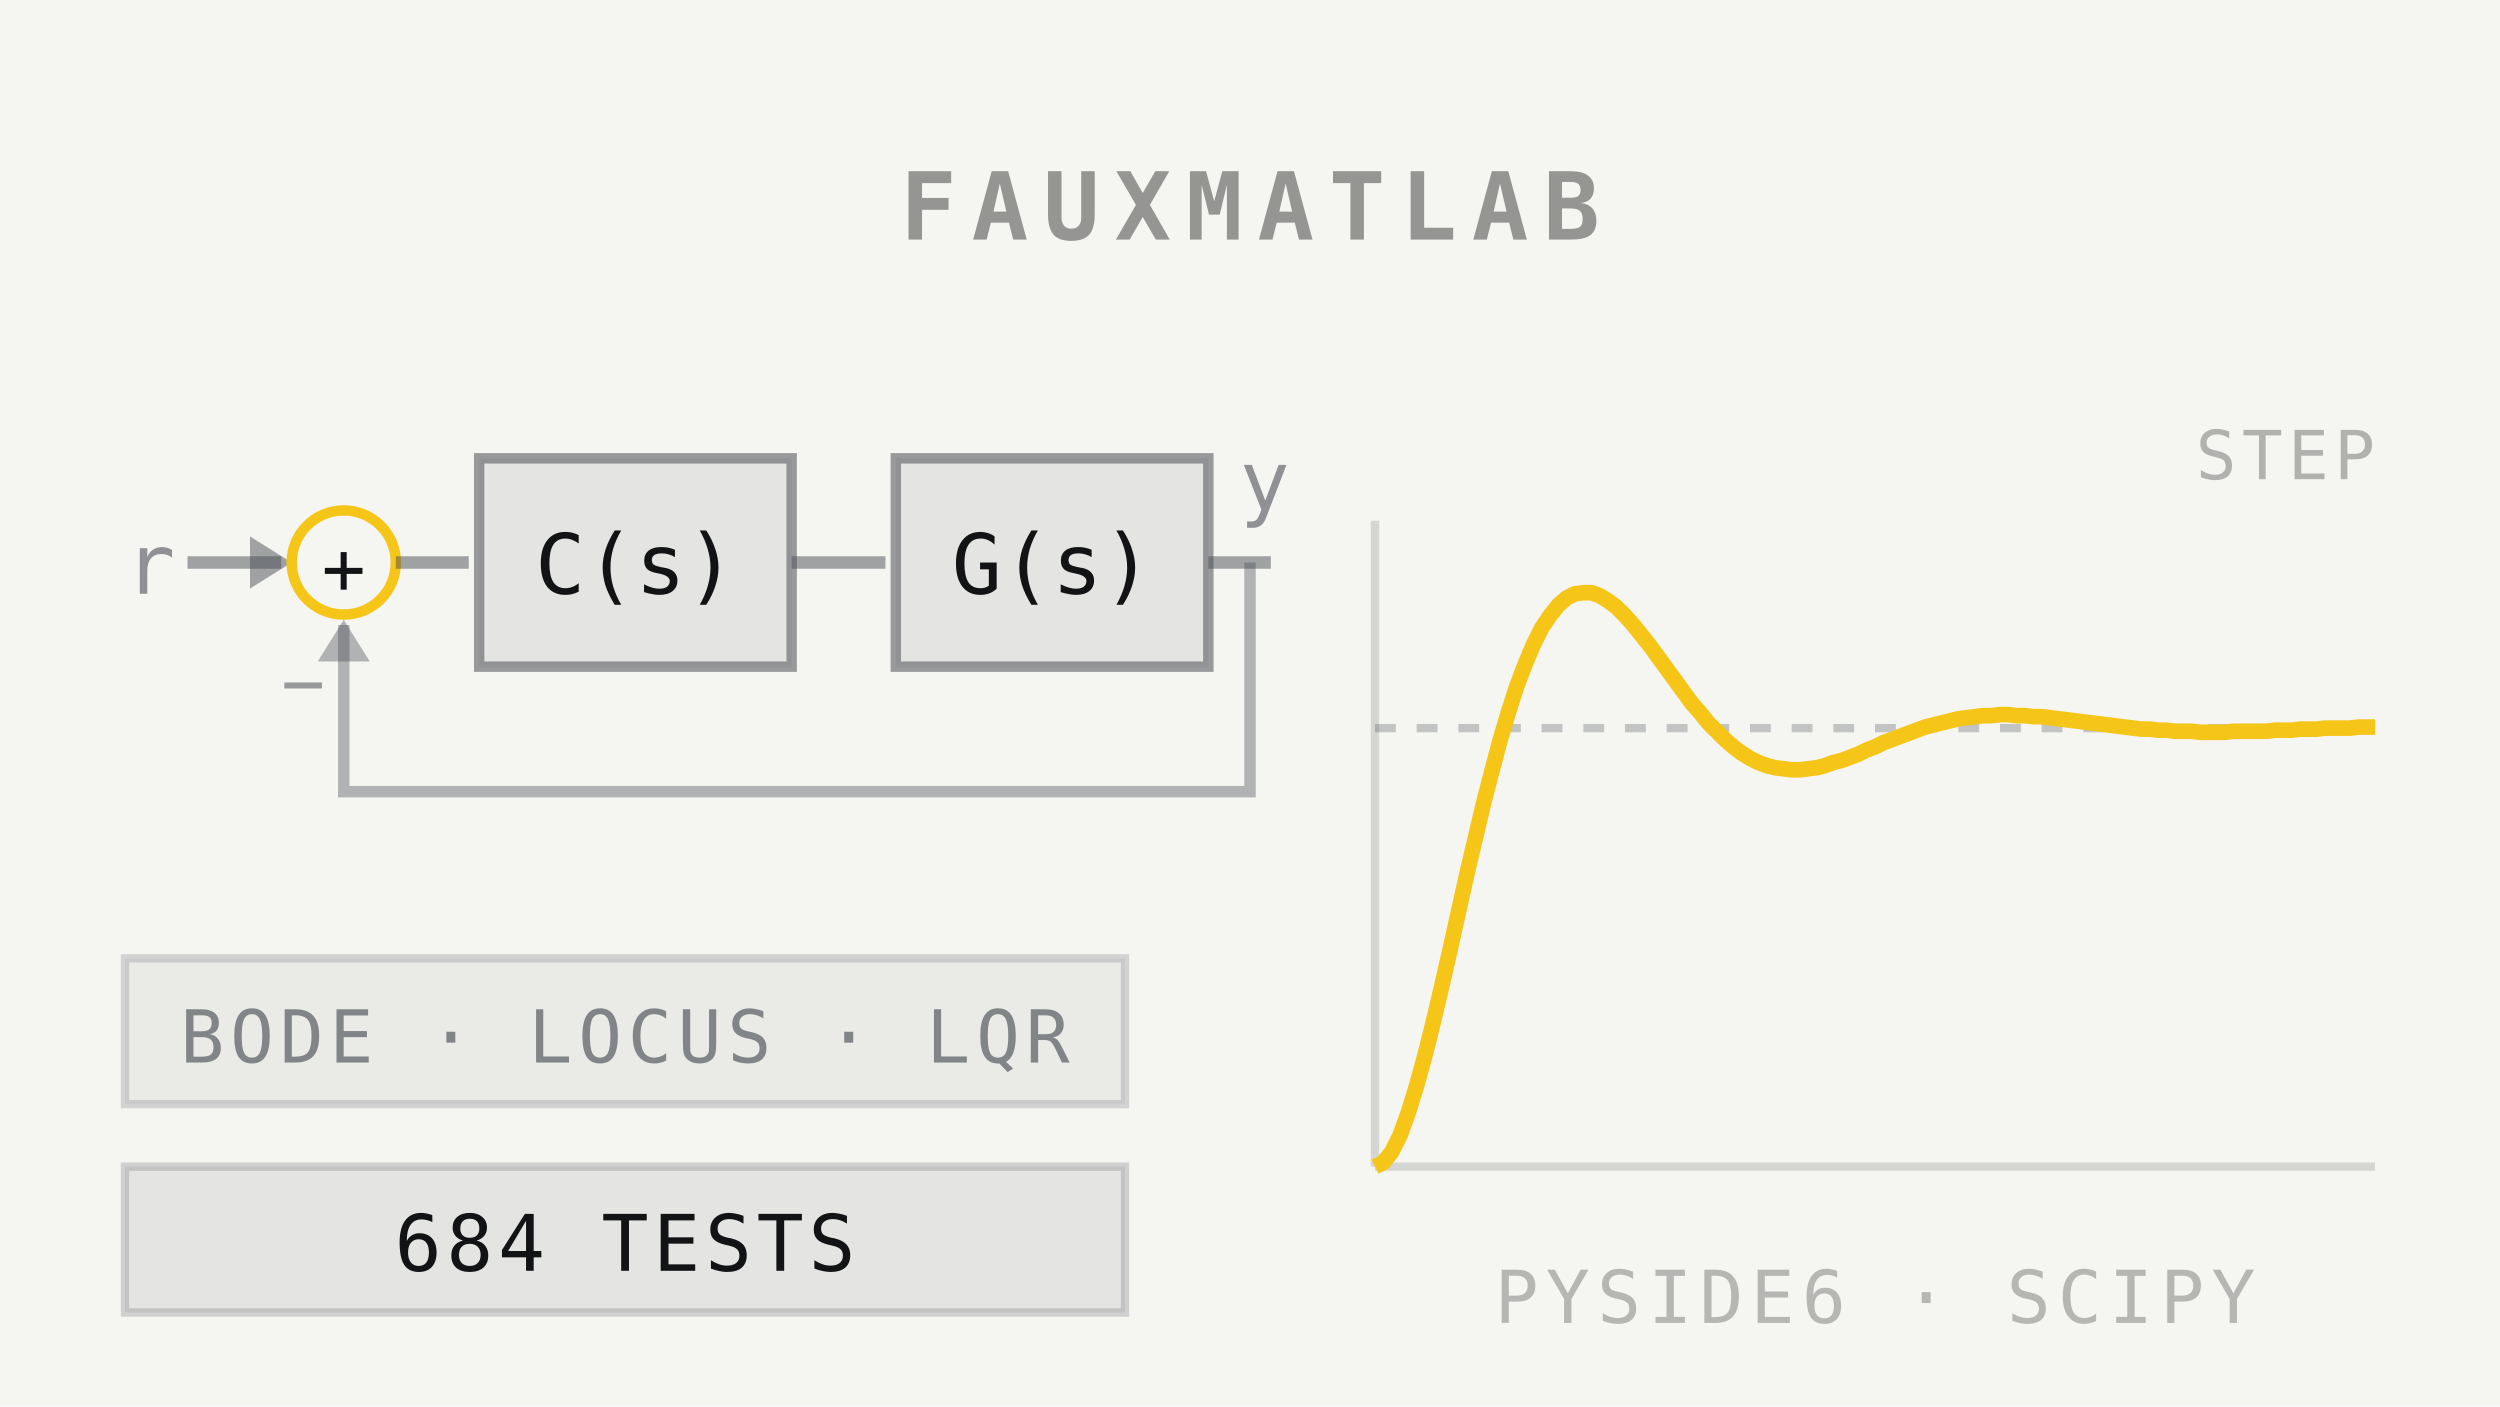
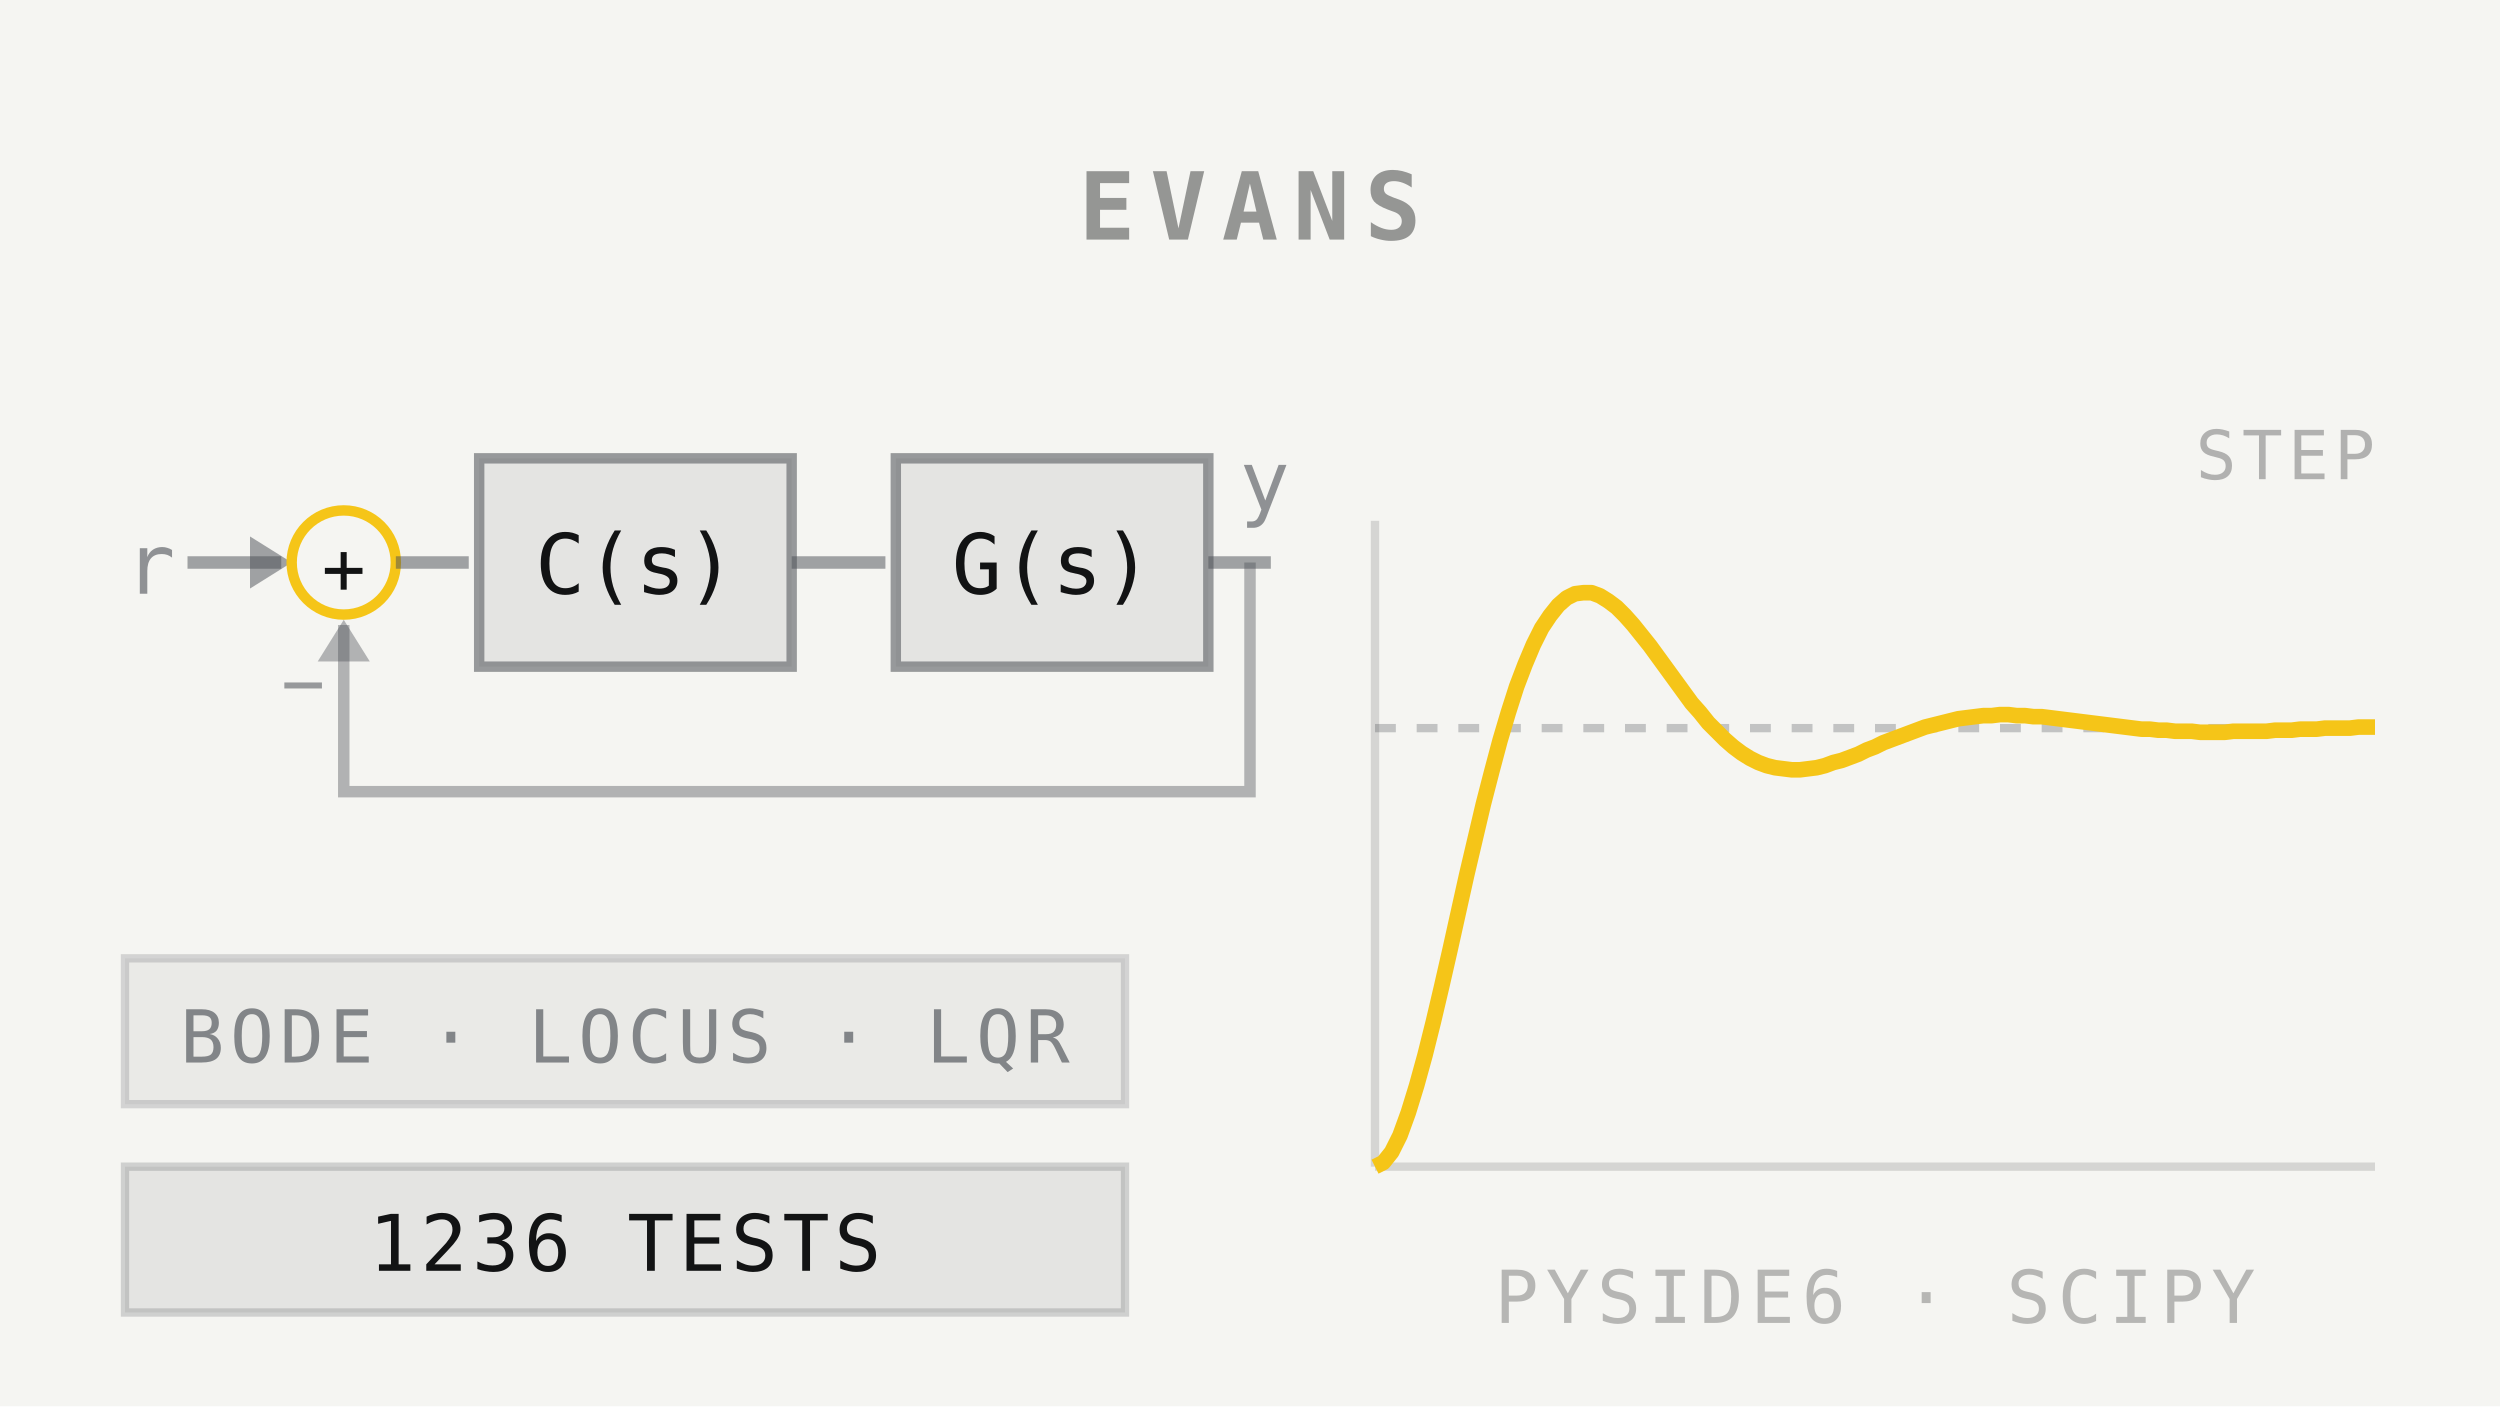
<svg xmlns="http://www.w3.org/2000/svg" viewBox="0 0 240 135">
  <rect width="240" height="135" fill="#f5f5f2" />
-   <text x="120" y="23" text-anchor="middle" font-family="ui-monospace,monospace" font-size="9" font-weight="600" fill="rgba(18,19,20,0.42)" letter-spacing="0.16em">FAUXMATLAB</text>
+   <text x="120" y="23" text-anchor="middle" font-family="ui-monospace,monospace" font-size="9" font-weight="600" fill="rgba(18,19,20,0.42)" letter-spacing="0.16em">EVANS</text>
  <text x="12" y="57" font-family="ui-monospace,monospace" font-size="8" fill="rgba(75,79,85,0.6)">r</text>
  <line x1="18" y1="54" x2="27" y2="54" stroke="rgba(75,79,85,0.5)" stroke-width="1.2" />
  <polygon points="28,54 24,51.5 24,56.5" fill="rgba(75,79,85,0.5)" />
  <circle cx="33" cy="54" r="5" fill="#f5f5f2" stroke="#f5c518" stroke-width="1" />
  <text x="33" y="57" text-anchor="middle" font-family="ui-monospace,monospace" font-size="7" fill="#121314">+</text>
  <line x1="38" y1="54" x2="45" y2="54" stroke="rgba(75,79,85,0.5)" stroke-width="1.2" />
  <rect x="46" y="44" width="30" height="20" fill="rgba(75,79,85,0.1)" stroke="rgba(75,79,85,0.55)" stroke-width="1" />
  <text x="61" y="57" text-anchor="middle" font-family="ui-monospace,monospace" font-size="8" fill="#121314">C(s)</text>
  <line x1="76" y1="54" x2="85" y2="54" stroke="rgba(75,79,85,0.5)" stroke-width="1.2" />
  <rect x="86" y="44" width="30" height="20" fill="rgba(75,79,85,0.1)" stroke="rgba(75,79,85,0.55)" stroke-width="1" />
  <text x="101" y="57" text-anchor="middle" font-family="ui-monospace,monospace" font-size="8" fill="#121314">G(s)</text>
  <line x1="116" y1="54" x2="122" y2="54" stroke="rgba(75,79,85,0.5)" stroke-width="1.2" />
  <text x="119" y="49" font-family="ui-monospace,monospace" font-size="8" fill="rgba(75,79,85,0.6)">y</text>
  <path d="M 120 54 L 120 76 L 33 76 L 33 60" fill="none" stroke="rgba(75,79,85,0.4)" stroke-width="1.1" />
  <polygon points="33,59.5 30.5,63.5 35.5,63.5" fill="rgba(75,79,85,0.4)" />
  <text x="27" y="68" font-family="ui-monospace,monospace" font-size="7" fill="rgba(75,79,85,0.55)">−</text>
  <line x1="132" y1="112" x2="228" y2="112" stroke="rgba(18,19,20,0.14)" stroke-width="0.8" />
  <line x1="132" y1="50" x2="132" y2="112" stroke="rgba(18,19,20,0.14)" stroke-width="0.8" />
  <line x1="132" y1="69.9" x2="228" y2="69.9" stroke="rgba(75,79,85,0.3)" stroke-width="0.8" stroke-dasharray="2,2" />
  <path d="M132.0,112.0 L132.8,111.6 L133.6,110.6 L134.4,109.0 L135.2,106.8 L136.0,104.2 L136.8,101.3 L137.6,98.1 L138.4,94.7 L139.2,91.2 L140.0,87.6 L140.8,84.0 L141.6,80.6 L142.4,77.2 L143.2,74.1 L144.0,71.1 L144.8,68.4 L145.6,65.9 L146.4,63.8 L147.2,61.9 L148.0,60.3 L148.8,59.1 L149.6,58.1 L150.4,57.4 L151.2,57.0 L152.0,56.9 L152.8,56.9 L153.6,57.2 L154.4,57.7 L155.2,58.3 L156.0,59.1 L156.8,60.0 L157.6,61.0 L158.4,62.0 L159.2,63.1 L160.0,64.2 L160.8,65.3 L161.6,66.4 L162.4,67.5 L163.2,68.4 L164.0,69.4 L164.8,70.2 L165.6,71.0 L166.4,71.7 L167.2,72.3 L168.0,72.8 L168.8,73.2 L169.6,73.5 L170.4,73.7 L171.2,73.8 L172.0,73.9 L172.8,73.9 L173.6,73.8 L174.4,73.7 L175.2,73.5 L176.0,73.2 L176.8,73.0 L177.6,72.7 L178.4,72.4 L179.2,72.0 L180.0,71.7 L180.8,71.3 L181.6,71.0 L182.4,70.7 L183.2,70.4 L184.0,70.1 L184.8,69.8 L185.6,69.6 L186.4,69.4 L187.2,69.2 L188.0,69.0 L188.8,68.9 L189.6,68.8 L190.4,68.7 L191.2,68.7 L192.0,68.6 L192.8,68.6 L193.6,68.7 L194.4,68.7 L195.2,68.8 L196.0,68.8 L196.8,68.9 L197.6,69.0 L198.4,69.1 L199.2,69.2 L200.0,69.3 L200.8,69.4 L201.6,69.5 L202.4,69.6 L203.2,69.7 L204.0,69.8 L204.8,69.9 L205.6,70.0 L206.4,70.0 L207.2,70.1 L208.0,70.1 L208.8,70.2 L209.6,70.2 L210.4,70.2 L211.2,70.3 L212.0,70.3 L212.8,70.3 L213.6,70.3 L214.4,70.2 L215.2,70.2 L216.0,70.2 L216.8,70.2 L217.6,70.2 L218.4,70.1 L219.2,70.1 L220.0,70.1 L220.8,70.0 L221.6,70.0 L222.4,70.0 L223.2,69.9 L224.0,69.9 L224.8,69.9 L225.6,69.9 L226.4,69.8 L227.2,69.8 L228.0,69.8" fill="none" stroke="#f5c518" stroke-width="1.5" stroke-linejoin="round" />
  <text x="228" y="46" text-anchor="end" font-family="ui-monospace,monospace" font-size="6.5" fill="rgba(18,19,20,0.3)" letter-spacing="0.08em">STEP</text>
  <rect x="12" y="92" width="96" height="14" fill="rgba(75,79,85,0.07)" stroke="rgba(75,79,85,0.2)" stroke-width="0.8" />
  <text x="60" y="102" text-anchor="middle" font-family="ui-monospace,monospace" font-size="7" fill="rgba(75,79,85,0.65)" letter-spacing="0.08em">BODE · LOCUS · LQR</text>
  <rect x="12" y="112" width="96" height="14" fill="rgba(75,79,85,0.1)" stroke="rgba(75,79,85,0.22)" stroke-width="0.8" />
-   <text x="60" y="122" text-anchor="middle" font-family="ui-monospace,monospace" font-size="7.5" fill="#121314" letter-spacing="0.06em">684 TESTS</text>
+   <text x="60" y="122" text-anchor="middle" font-family="ui-monospace,monospace" font-size="7.5" fill="#121314" letter-spacing="0.06em">1236 TESTS</text>
  <text x="180" y="127" text-anchor="middle" font-family="ui-monospace,monospace" font-size="7" fill="rgba(18,19,20,0.28)" letter-spacing="0.1em">PYSIDE6 · SCIPY</text>
</svg>
